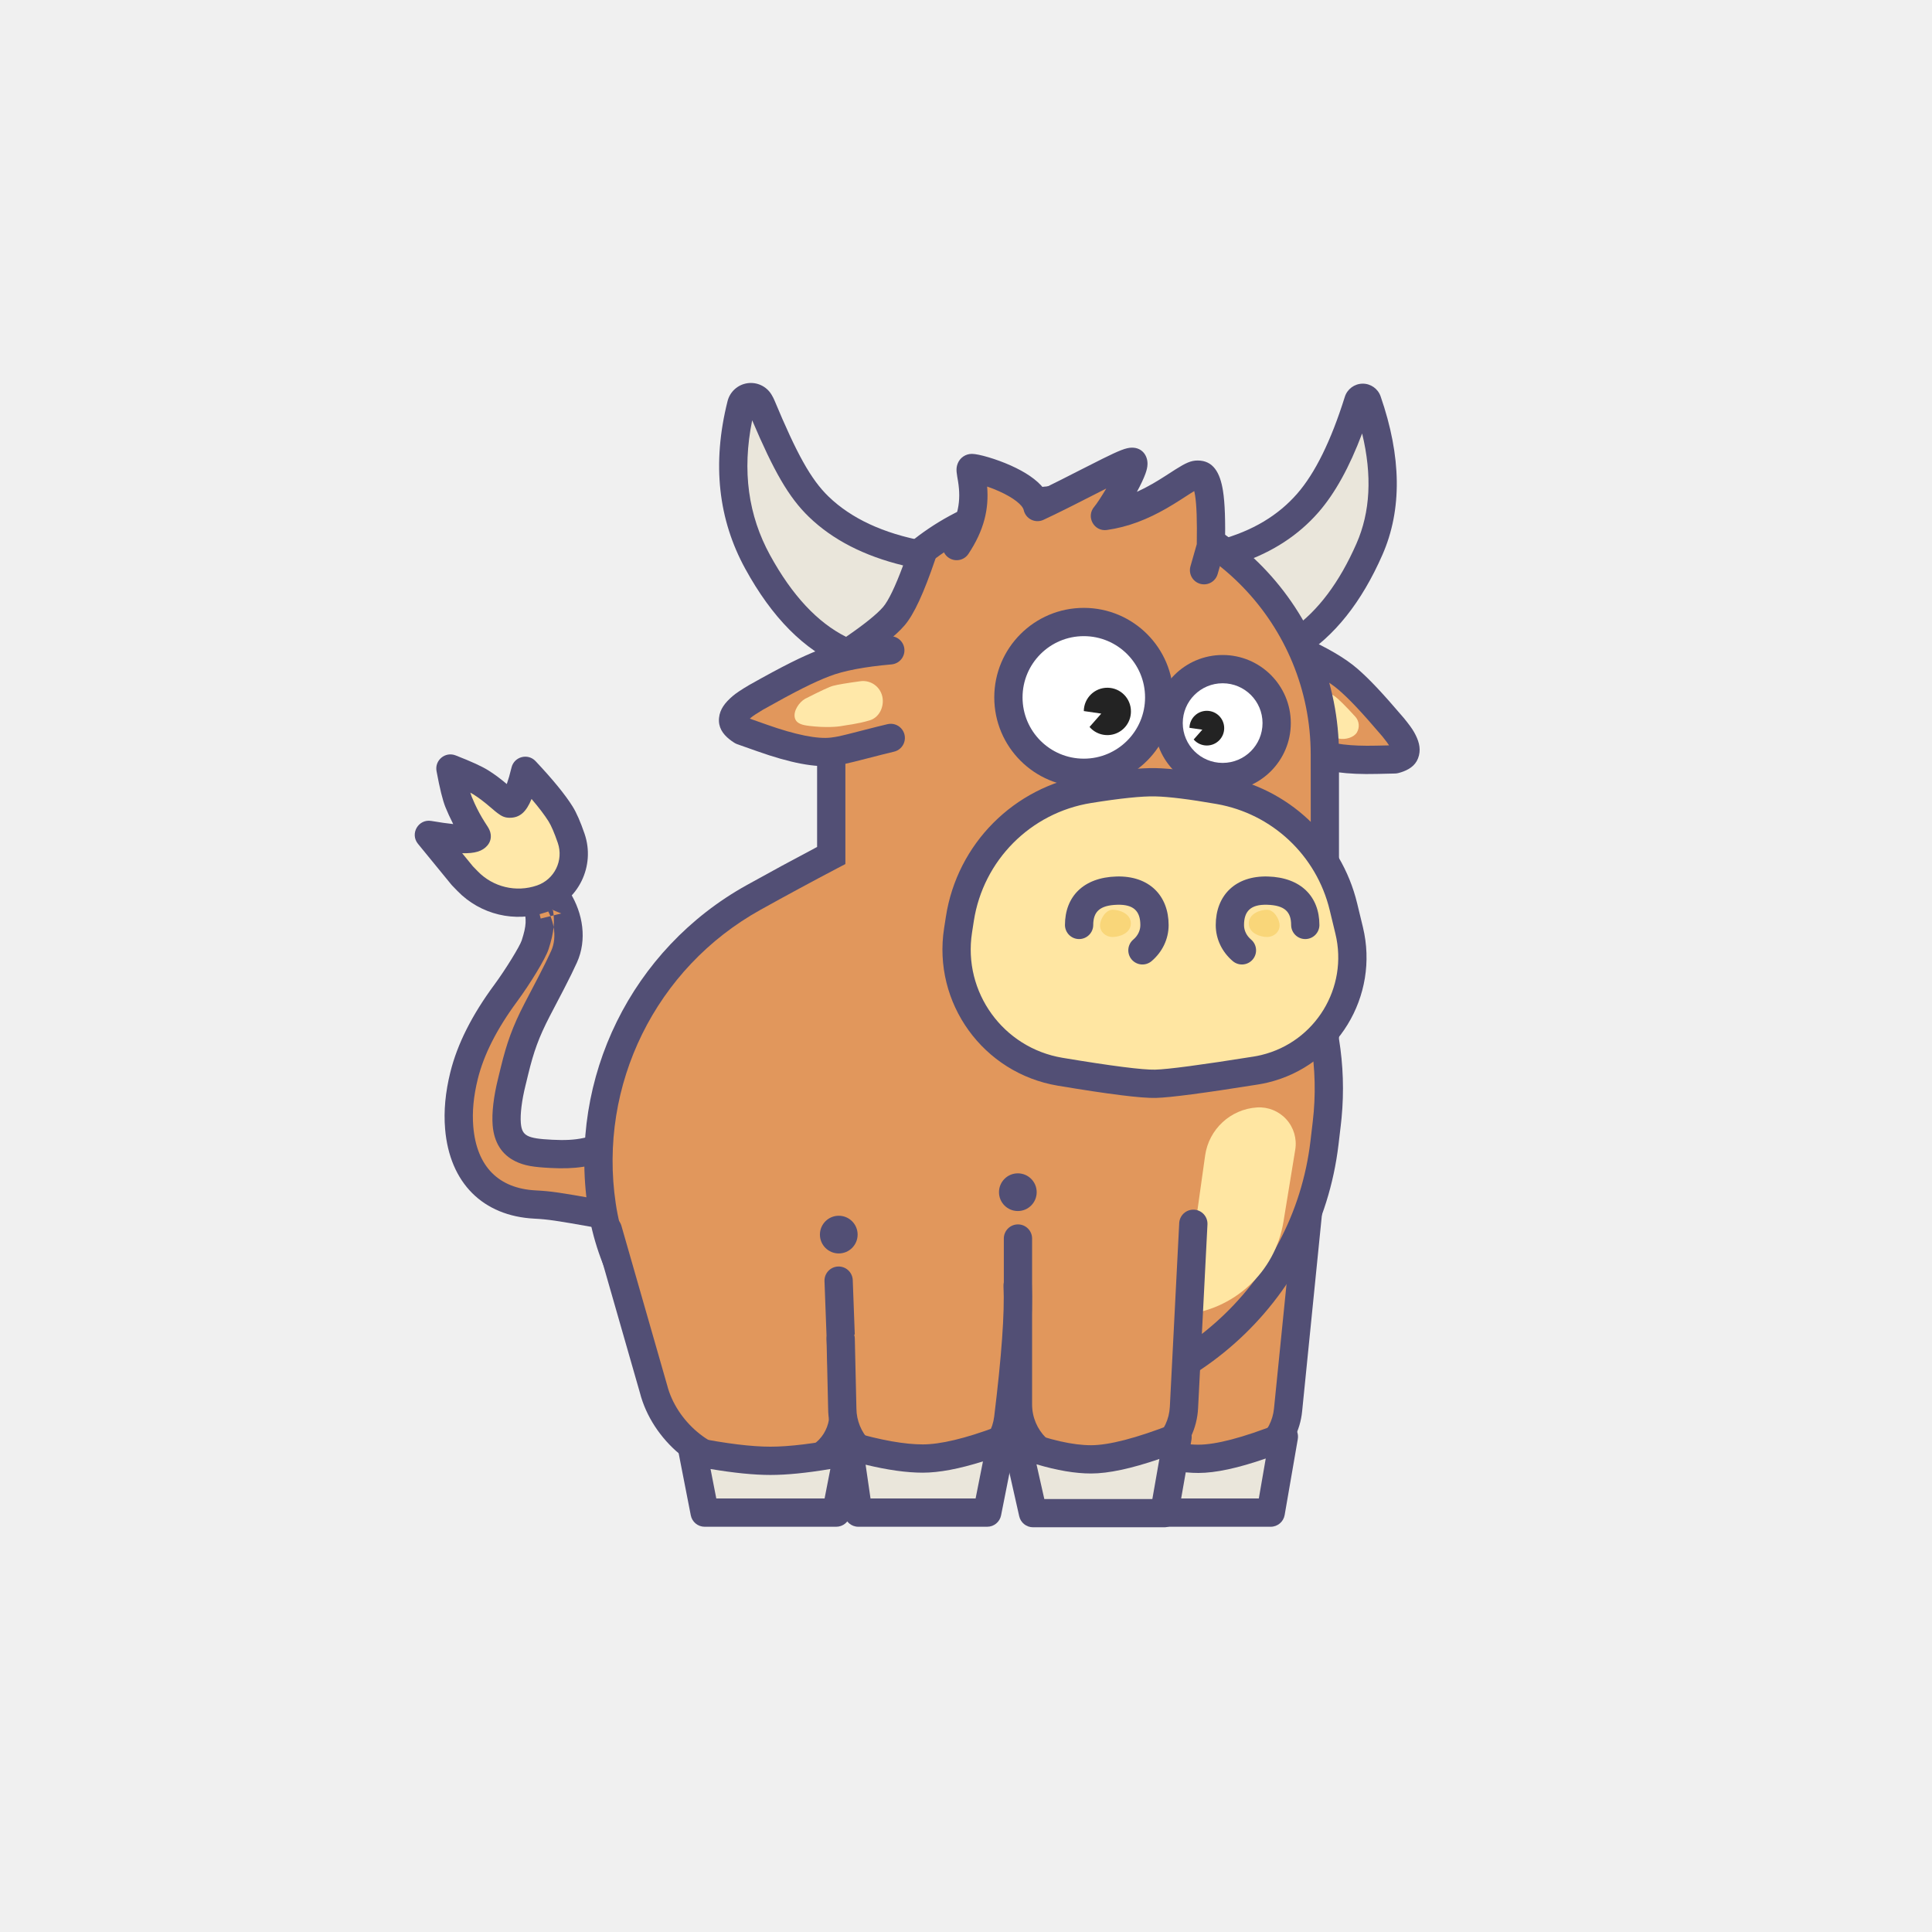
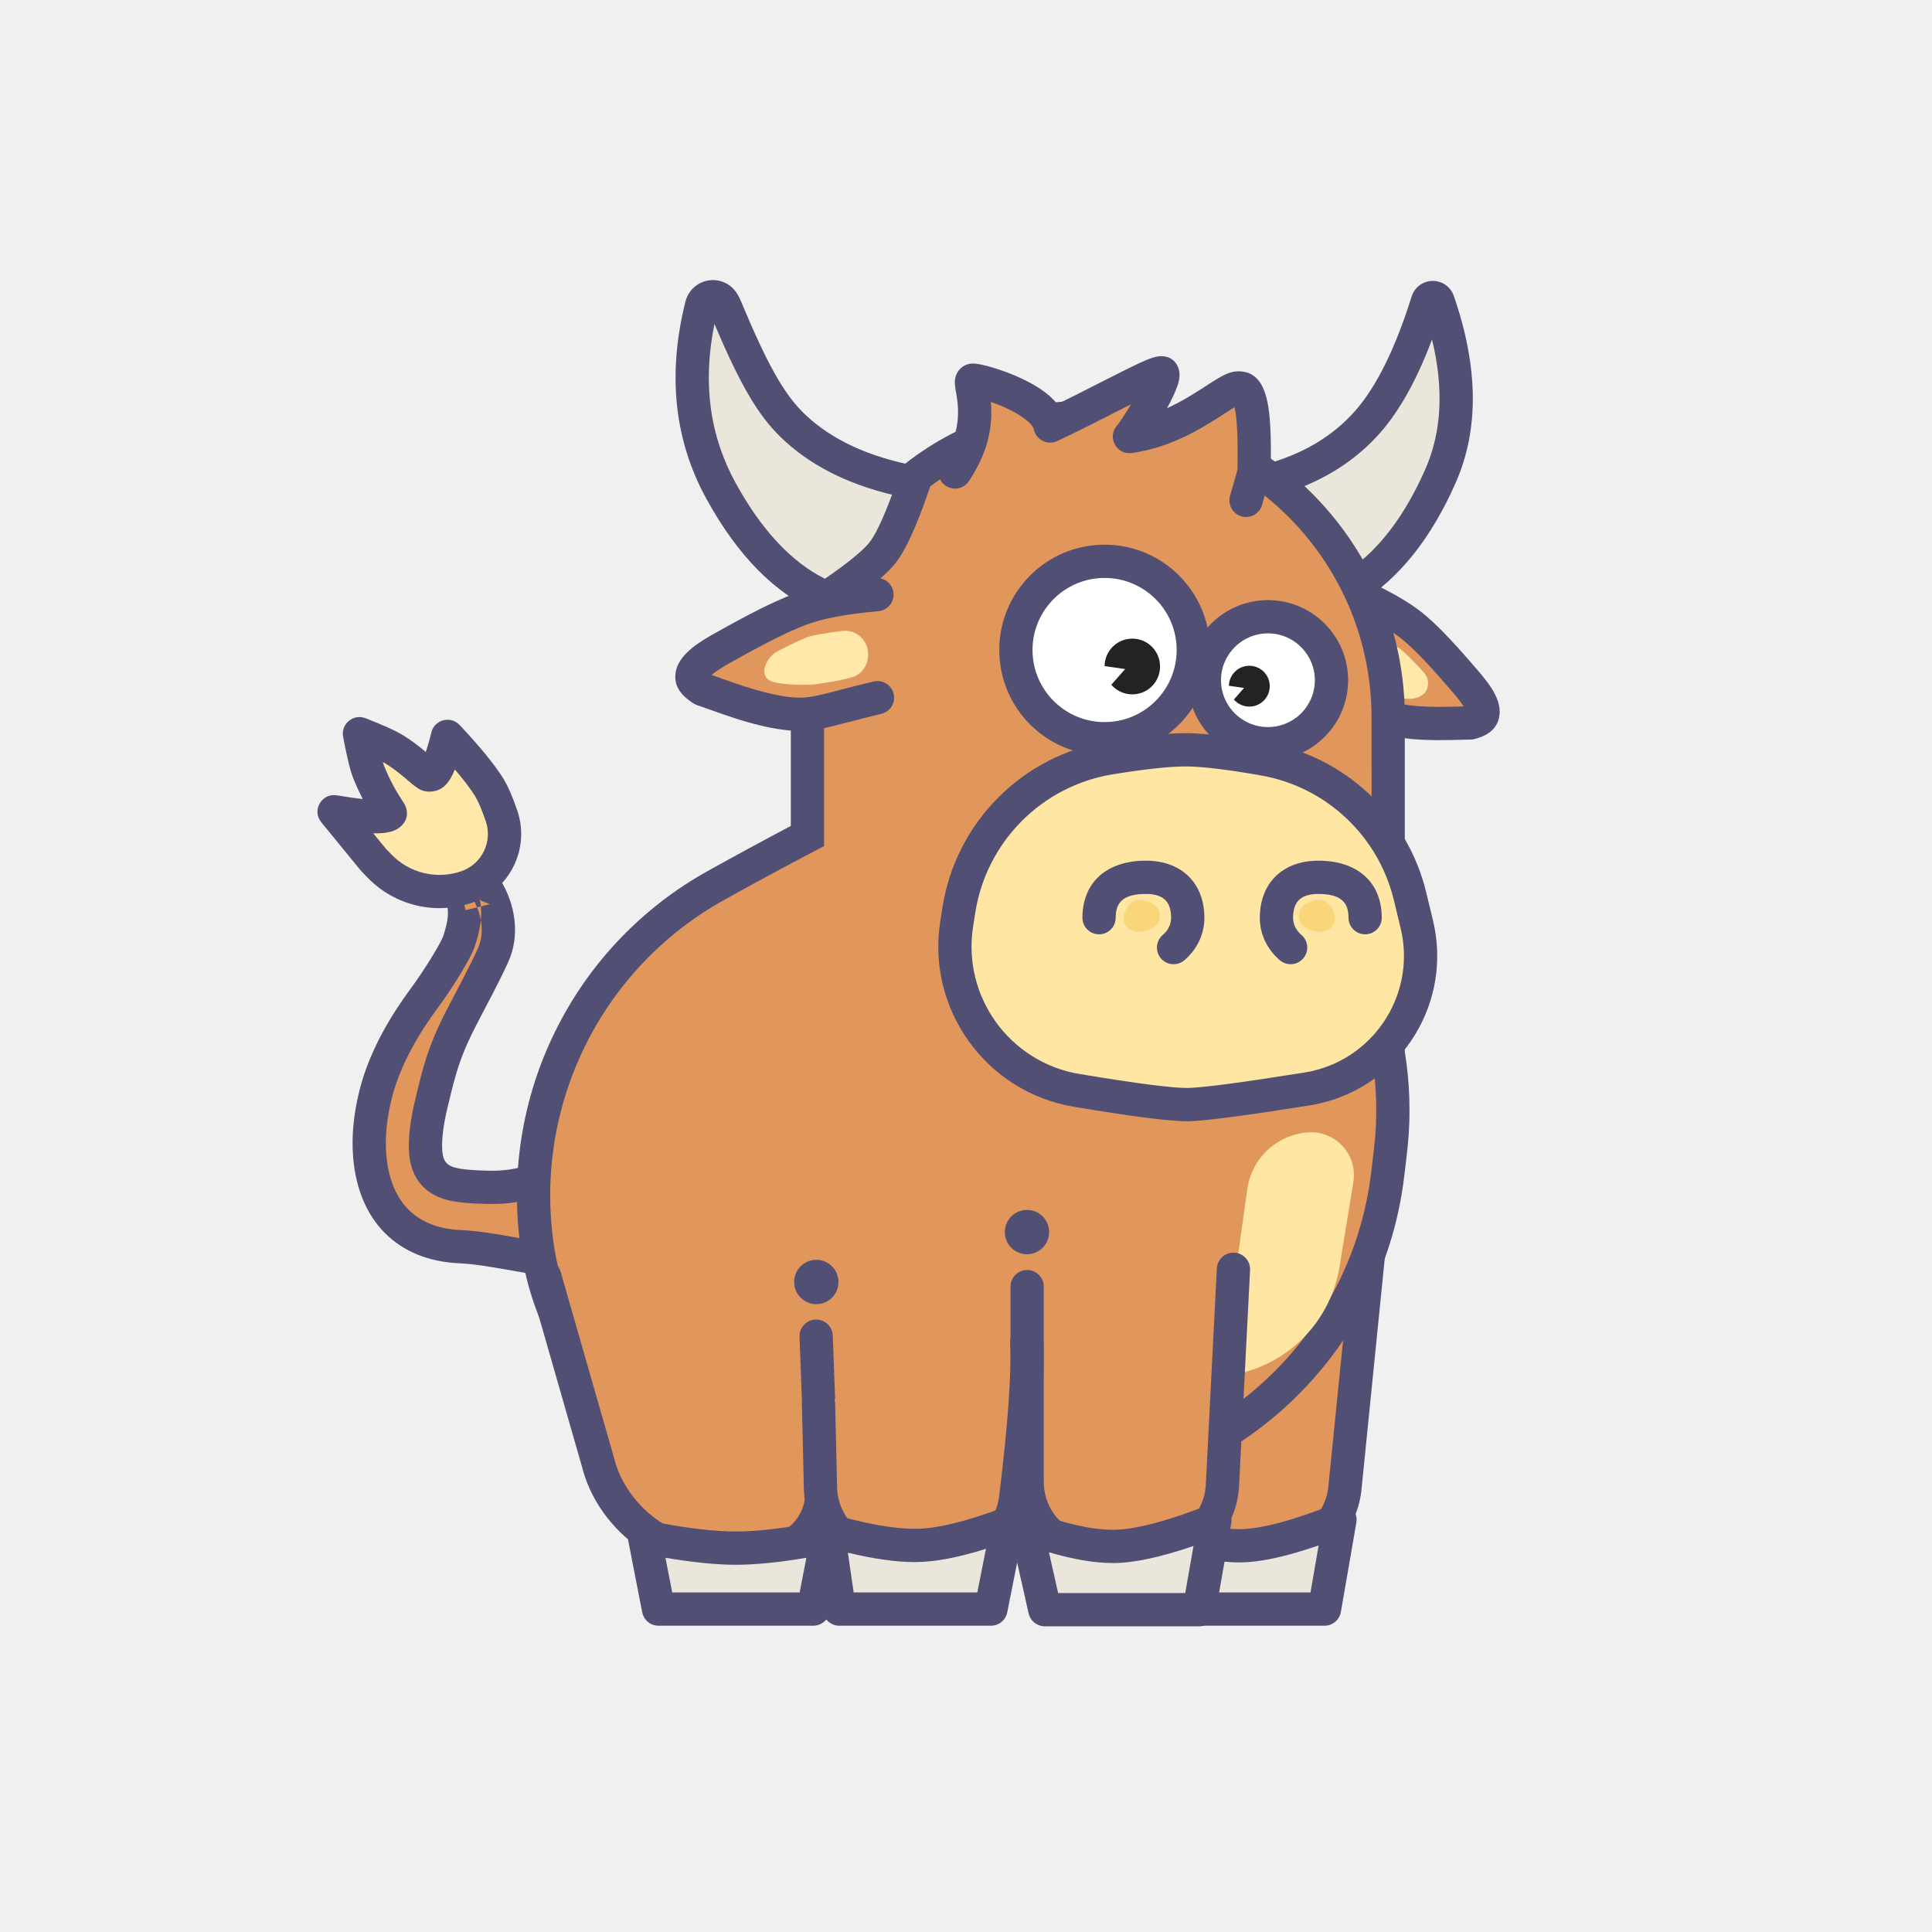
- <svg xmlns="http://www.w3.org/2000/svg" width="800px" height="800px" viewBox="0 0 1024 1024" class="icon" version="1.1">
+ <svg xmlns="http://www.w3.org/2000/svg" width="800px" height="800px" viewBox="76.8 76.8 870.4 870.4" class="icon" version="1.1">
  <path d="M674.818 383.853c10.04 6.324 15.535 11.069 22.528 14.561 6.998 3.494 18.529 4.635 32.236 4.296l9.676-0.217c1.653-0.46 4.938-1.364 5.547-3.889 0.5-2.055-0.692-4.838-1.838-6.881-0.767-1.364-2.273-3.429-4.521-6.199-13.052-15.293-18.919-21.104-23.882-25.425-5.714-4.965-14.471-10.105-26.262-15.405" fill="#E1975C" />
  <path d="M732.63 390.249c-11.284-13.22-17.376-19.616-22.988-24.494-5.07-4.411-13.237-9.201-24.416-14.229a7.493 7.493 0 1 1 6.149-13.667c12.403 5.577 21.744 11.062 28.103 16.589 6.259 5.445 12.825 12.338 24.661 26.214 2.622 3.217 4.336 5.57 5.36 7.393 2.38 4.241 3.599 8.13 2.587 12.308-1.086 4.506-4.203 6.993-8.277 8.539a25.725 25.725 0 0 1-2.555 0.809 7.518 7.518 0 0 1-1.828 0.27l-9.676 0.217c-15.8 0.39-27.765-1.099-35.75-5.083a64.777 64.777 0 0 1-4.009-2.188c-3.114-1.843-15.37-10.345-19.169-12.738a7.493 7.493 0 0 1 7.985-12.68c4.251 2.675 16.272 11.014 18.812 12.518 1.054 0.622 2.063 1.174 3.072 1.678 5.23 2.61 15.15 3.844 28.704 3.509l6.841-0.152c-0.599-0.964-1.826-2.622-3.606-4.815z" fill="#524F75" />
  <path d="M707.015 368.745c-1.853-1.236-5.702-3.317-11.551-6.236a9.091 9.091 0 0 0-11.761 3.292c-2.455 3.906-1.743 10.989 1.059 14.051 3.904 4.268 9.069 7.408 10.702 8.367 1.289 0.759 5.982 1.833 14.086 3.222 3.634 0.794 8.08-0.632 9.623-3.219a7.063 7.063 0 0 0-0.832-8.367c-5.43-5.994-9.206-9.693-11.326-11.109z" fill="#FFE8A9" />
  <path d="M719.914 212.69c-8.022 24.121-17.236 41.944-27.641 53.475-11.404 12.633-26.537 21.317-45.398 26.06 3.149 11.629 7.038 21.017 11.671 28.167 4.63 7.151 12.79 14.224 24.479 21.217 16.746-9.918 30.553-26.694 41.425-50.328 10.095-21.946 10.165-48.138 0.21-78.578a2.498 2.498 0 0 0-4.745-0.012z" fill="#EAE6DB" />
  <path d="M718.975 288.071c-9.064 20.64-20.375 35.655-33.877 45.208-8.776-5.47-14.913-10.889-18.43-16.122-3.312-4.92-6.304-11.194-8.951-18.819 16.746-5.702 30.508-14.666 41.157-26.881 8.694-9.978 16.359-23.877 23.082-41.714 5.38 22.283 4.331 41.672-2.982 58.328z m-31.399-26.459c-10.168 11.666-23.849 19.841-41.24 24.536a7.495 7.495 0 0 0-5.245 9.318c3.554 12.266 7.907 22.281 13.142 30.058 5.482 8.157 14.608 15.79 27.326 23.102a7.493 7.493 0 0 0 7.665-0.115c17.977-11.079 32.438-29.289 43.47-54.412 10.535-23.997 10.118-52.104-0.947-84.033a9.99 9.99 0 0 0-18.971 0.282c-7.313 23.347-15.777 40.45-25.2 51.262z" fill="#524F75" />
  <path d="M694.322 631.883l-11.626 115.46a32.468 32.468 0 0 1-32.306 29.214H626.888c-17.932 0-32.468-14.536-32.468-32.468v-105.914" fill="#E1975C" />
  <path d="M686.869 631.131l-11.629 115.46a24.973 24.973 0 0 1-24.848 22.473H626.888c-13.794 0-24.976-11.182-24.976-24.976v-105.914a7.493 7.493 0 0 0-14.985 0v105.914c0 22.071 17.893 39.961 39.961 39.961h23.502c20.52 0 37.703-15.542 39.761-35.955l11.624-115.46a7.493 7.493 0 0 0-14.905-1.504z" fill="#524F75" />
  <path d="M596.542 764.461c15.362 5.829 28.25 8.744 38.655 8.744 10.407 0 25.503-3.909 45.283-11.731L673.507 801.717h-68.683l-8.282-37.256z" fill="#EAE6DB" />
  <path d="M610.833 794.224h56.367l3.669-21.184c-14.713 5.09-26.547 7.658-35.675 7.658-8.269 0-17.735-1.621-28.445-4.838l4.084 18.365z m-11.634-36.769c14.583 5.535 26.619 8.257 35.995 8.257 9.256 0 23.552-3.701 42.528-11.204 5.44-2.15 11.134 2.483 10.138 8.244l-6.968 40.243a7.495 7.495 0 0 1-7.385 6.214h-68.683a7.493 7.493 0 0 1-7.313-5.867l-8.284-37.256c-1.296-5.819 4.398-10.745 9.973-8.632z" fill="#524F75" />
  <path d="M329.96 603.158c-16.689 8.502-25.845 9.016-37.741 8.414-11.778-0.597-22.458-1.646-23.637-15.707-0.519-6.216 0.784-14.776 2.627-22.203 2.852-11.499 4.655-21.379 13.562-38.59 1.251-2.42 6.244-11.938 7.448-14.269 2.837-5.487 4.94-9.74 6.748-13.742 4.83-10.682 1.494-22.521-3.282-30.183l-10.914 2.702c1.201 4.341 2.602 9.723-1.154 21.234-1.284 3.931-9.016 16.664-15.632 25.63-11.479 15.557-18.634 29.986-22.016 43.62-2.398 9.668-3.329 18.842-2.587 27.67 2.135 25.478 17.291 39.534 40.236 40.695 16.606 0.839 37.531 6.554 58.548 8.437l-12.206-43.71z" fill="#E1975C" />
  <path d="M326.559 596.482l8.155-4.156 17.588 62.971-10.802-0.967c-8.135-0.729-15.602-1.861-27.975-4.056-18.567-3.294-23.137-4.004-30.283-4.363-27.221-1.376-44.924-18.872-47.326-47.551-0.799-9.536 0.152-19.498 2.782-30.101 3.684-14.848 11.379-30.163 23.26-46.265 6.102-8.269 13.567-20.522 14.538-23.505 2.615-8.015 2.585-11.401 1.056-16.911l-2.058-7.425 23.674-5.859 2.877 4.618c6.976 11.197 9.184 25.213 3.749 37.234-1.818 4.019-3.931 8.319-6.921 14.101l-3.751 7.188c-2.31 4.421-3.187 6.094-3.696 7.081-5.927 11.454-8.539 18.907-11.446 30.802l-0.42 1.731-0.527 2.18-0.547 2.238c-1.881 7.585-2.832 15.015-2.433 19.771 0.572 6.828 3.347 8.182 16.549 8.851 13.185 0.667 20.415-0.709 33.957-7.608z m-35.818-93.344c-1.616 4.955-9.718 18.255-16.726 27.753-10.779 14.611-17.6 28.18-20.772 40.975-2.253 9.084-3.05 17.42-2.393 25.238 1.783 21.274 13.492 32.843 33.15 33.839 8.047 0.407 12.805 1.141 32.144 4.573 6.374 1.131 11.376 1.968 15.805 2.602l-6.821-24.421c-11.546 4.875-20.455 6.004-33.282 5.357-9.074-0.46-13.826-1.174-18.702-3.554-7.106-3.472-11.257-9.875-12.021-19.009-0.559-6.681 0.579-15.6 2.82-24.633 0.287-1.151 0.287-1.156 1.056-4.331l0.427-1.766c3.172-12.967 6.164-21.509 12.695-34.129 0.527-1.017 1.399-2.685 3.726-7.138a2075.628 2075.628 0 0 0 3.721-7.128c2.875-5.565 4.883-9.643 6.576-13.389 1.721-3.809 2.073-8.217 1.286-12.625-0.337 3.437-1.199 7.21-2.69 11.786z m2.345-20.772a48.505 48.505 0 0 0-1.094-4.788l-7.22 2.001 1.801 7.273 10.914-2.702-8.16-3.312c0.944 1.519 1.756 3.107 2.415 4.733 0.769 1.891 1.336 3.834 1.683 5.777a33.018 33.018 0 0 0-0.34-8.981z" fill="#524F75" />
  <path d="M227.365 443.824c15.173 2.053 23.607 2.016 25.303-0.112 0.412-0.517-4.683-5.642-10.163-17.805-1.389-3.082-3.045-8.951-4.965-17.61 7.962 2.782 13.424 5.04 16.389 6.776 8.831 5.17 13.774 10.752 15.59 10.715 2.732-0.057 5.3-5.947 7.702-17.668 9.169 9.106 15.667 16.494 19.496 22.163 1.838 2.722 3.859 6.963 6.064 12.72 4.983 13.015-1.519 27.608-14.528 32.608a37.591 37.591 0 0 1-39.561-8.007l-2.892-2.782c0.002-0.002-6.144-7.001-18.434-20.997z" fill="#FFE8A9" />
  <path d="M246.397 453.974l4.423 5.407-5.799 4.745 5.382-5.212 2.792 2.882a30.101 30.101 0 0 0 31.432 7.513 17.768 17.768 0 0 0 11.014-22.565c-1.833-5.337-3.499-9.174-4.883-11.384-2.028-3.242-5.038-7.215-9.021-11.891-2.79 6.833-6.196 10.043-11.749 9.968-2.58-0.035-4.181-0.884-6.331-2.5-0.864-0.649-1.136-0.879-3.474-2.87-3.621-3.087-6.097-5.005-9.313-7.043a25.7 25.7 0 0 0-1.603-0.922c0.265 0.884 0.517 1.613 0.752 2.185 0.502 1.226 1.017 2.413 1.541 3.557 1.716 3.746 3.379 6.743 5.255 9.716 0.307 0.485 1.489 2.31 1.738 2.717 0.372 0.604 0.639 1.084 0.889 1.658 0.285 0.652 0.5 1.316 0.619 2.148 0.285 1.991-0.092 4.126-1.748 6.059-2.62 3.065-6.676 4.253-13.359 4.074 0.437 0.527 0.914 1.111 1.444 1.758z m-6.161-17.196l-0.027-0.002 0.027 0.002z m-0.027-0.002a140.295 140.295 0 0 1-2.27-4.693 108.394 108.394 0 0 1-1.788-4.128c-1.531-3.744-3.072-10.043-4.778-19.244-1.071-5.772 4.613-10.477 10.085-8.347 8.284 3.222 14.011 5.827 17.435 7.997 3.514 2.225 6.246 4.291 9.716 7.198 0.799-2.25 1.648-5.185 2.513-8.766 1.399-5.789 8.669-7.71 12.745-3.369 9.154 9.745 15.665 17.693 19.601 23.987 2.1 3.362 4.178 8.142 6.349 14.466 5.869 17.091-3.217 35.705-20.3 41.597a45.091 45.091 0 0 1-47.082-11.252l-2.792-2.882a7.373 7.373 0 0 1-0.417-0.47l-17.69-21.626c-4.388-5.362 0.232-13.297 7.063-12.128 4.531 0.774 8.412 1.329 11.611 1.661z" fill="#524F75" />
  <path d="M702.197 551.259v-151.235c0-72.976-57.881-132.8-130.817-135.213A122.78 122.78 0 0 0 567.196 264.741c-69.932 0-126.621 56.69-126.621 126.624v62.062a1924.221 1924.221 0 0 0-41.127 22.233c-58.276 32.343-90.357 97.457-80.491 163.373 9.266 61.92 62.452 107.737 125.063 107.737h99.251c81.016 0 149.219-60.613 158.737-141.065l1.214-10.26a156.562 156.562 0 0 0-1.024-44.187z" fill="#E1975C" />
  <path d="M711.058 592.581c-0.117 1.249-0.252 2.498-0.4 3.744l-1.211 10.26C699.482 690.81 628.084 754.263 543.269 754.263h-99.251c-66.32 0-122.655-48.533-132.473-114.121-10.327-69.005 23.257-137.171 84.265-171.03a1962.269 1962.269 0 0 1 37.271-20.21v-57.536c0-74.07 60.044-134.117 134.114-134.117 1.479 0 2.957 0.025 4.433 0.072 76.975 2.548 138.06 65.683 138.06 142.703v150.62a164.06 164.06 0 0 1 1.369 41.937z m-16.354-192.557c0-68.935-54.674-125.447-123.572-127.725A121.574 121.574 0 0 0 567.196 272.234c-65.791 0-119.129 53.335-119.129 119.131v66.6l-4.019 2.103a1904.041 1904.041 0 0 0-40.965 22.146c-55.543 30.827-86.118 92.887-76.718 155.713 8.719 58.248 58.753 101.351 117.653 101.351h99.251c77.22 0 142.224-57.771 151.297-134.454l1.211-10.26a149.064 149.064 0 0 0-0.972-42.074l-0.102-152.466z" fill="#524F75" />
  <path d="M666.264 586.967a19.279 19.279 0 0 1 20.248 22.356l-6.254 38.238A58.982 58.982 0 0 1 626.888 696.82l11.853-84.348a29.694 29.694 0 0 1 27.523-25.505z" fill="#FFE6A2" />
  <path d="M507.005 289.502c16.029-24.094 4.798-41.442 8.132-41.442 3.334 0 31.926 7.837 34.766 20.667 20.605-9.601 46.055-23.967 50.104-23.967 4.044 0-10.257 23.967-14.351 28.722 26.1-3.756 42.801-21.909 49.135-21.909s7.415 13.542 7.013 37.93L638.177 302.205" fill="#E1975C" />
  <path d="M529.63 260.416c7.585 3.412 12.373 7.295 12.957 9.933a7.493 7.493 0 0 0 10.48 5.172 508.166 508.166 0 0 0 11.918-5.772c1.339-0.667 2.722-1.359 4.181-2.095 1.044-0.527 10.789-5.497 17.183-8.726-2.567 4.318-5.167 8.264-6.376 9.668-4.518 5.25-0.107 13.29 6.746 12.305 11.184-1.611 21.284-5.547 31.704-11.541a173.893 173.893 0 0 0 7.083-4.328c0.659-0.42 4.601-2.972 5.58-3.591 0.722-0.455 1.346-0.837 1.893-1.159 0.152 0.647 0.302 1.406 0.44 2.275 0.827 5.27 1.091 13.344 0.902 25.842l-3.352 11.751a7.493 7.493 0 1 0 14.411 4.111l3.624-12.703c0.177-0.629 0.272-1.279 0.285-1.931 0.23-13.886-0.047-22.885-1.069-29.399-1.558-9.908-5.285-16.149-13.434-16.149-3.596 0-6.411 1.356-11.691 4.683-1.074 0.674-5.073 3.264-5.664 3.641a159.165 159.165 0 0 1-6.484 3.964 96.688 96.688 0 0 1-8.362 4.316c2.026-3.739 3.577-6.998 4.503-9.566 0.687-1.908 1.086-3.532 1.114-5.185 0.08-4.386-2.742-8.667-8.202-8.667-3.172 0-6.846 1.553-15.535 5.834-4.016 1.981-20.755 10.515-22.053 11.172a917.082 917.082 0 0 1-9.238 4.588c-3.791-4.76-9.805-8.694-17.401-12.113-7.603-3.419-17.033-6.181-20.645-6.181a8.035 8.035 0 0 0-7.573 5.225c-0.584 1.543-0.659 2.857-0.532 4.403 0.06 0.724 0.16 1.421 0.342 2.485-0.085-0.505 0.317 1.821 0.417 2.435 1.643 10.213 0.34 19.171-7.023 30.238a7.493 7.493 0 0 0 12.475 8.302c8.464-12.723 10.947-24.024 9.975-35.778 2.17 0.749 4.351 1.608 6.421 2.54z" fill="#524F75" />
  <path d="M444.483 678.635l2.6 69.61c0.567 15.16-11.266 27.913-26.432 28.477a27.898 27.898 0 0 1-1.024 0.02h-24.578c-22.058 0-43.183-19.161-48.697-40.658L322.185 651.863" fill="#E1975C" />
  <path d="M436.996 678.912l2.6 69.61a19.98 19.98 0 0 1-19.966 20.727h-24.578c-17.858 0-36.564-16.027-41.44-35.028l-24.219-84.423a7.493 7.493 0 1 0-14.403 4.131l24.164 84.22C345.6 763.302 370.029 784.234 395.047 784.234h24.578c0.435 0 0.869-0.007 1.304-0.025 19.299-0.719 34.356-16.948 33.637-36.247l-2.597-69.61a7.493 7.493 0 0 0-14.973 0.559z" fill="#524F75" />
  <path d="M632.495 648.634l-4.973 97.395c-0.882 17.266-15.138 30.812-32.423 30.812h-23.09c-17.932 0-32.468-14.533-32.468-32.466v-88.014" fill="#E1975C" />
  <path d="M625.012 648.252l-4.973 97.397a24.973 24.973 0 0 1-24.941 23.699h-23.09c-13.792 0-24.976-11.182-24.976-24.973v-88.014a7.493 7.493 0 0 0-14.985 0v88.014c0 22.068 17.89 39.958 39.961 39.958h23.09c21.279 0 38.825-16.674 39.909-37.925l4.973-97.395a7.49 7.49 0 0 0-7.101-7.862 7.49 7.49 0 0 0-7.867 7.101z" fill="#524F75" />
  <path d="M444.566 654.361m-9.99 0a9.99 9.99 0 1 0 19.98 0 9.99 9.99 0 1 0-19.98 0Z" fill="#524F75" />
  <path d="M539.473 631.883m-9.99 0a9.99 9.99 0 1 0 19.98 0 9.99 9.99 0 1 0-19.98 0Z" fill="#524F75" />
  <path d="M539.124 764.748c15.557 5.829 28.605 8.741 39.144 8.741 10.537 0 25.822-3.909 45.853-11.729l-7.058 40.236H547.513L539.124 764.748z" fill="#EAE6DB" />
  <path d="M553.507 794.504h57.264l3.721-21.222c-14.955 5.118-26.971 7.7-36.225 7.7-8.394 0-18.015-1.633-28.904-4.873l4.143 18.395z m-11.756-36.772c14.786 5.54 26.999 8.267 36.517 8.267 9.401 0 23.892-3.704 43.13-11.214 5.442-2.125 11.114 2.52 10.105 8.274l-7.058 40.233a7.493 7.493 0 0 1-7.38 6.196H547.513a7.493 7.493 0 0 1-7.308-5.847l-8.389-37.249c-1.309-5.809 4.361-10.75 9.935-8.662z" fill="#524F75" />
  <path d="M539.371 681.527c0.649 14.361-1.014 37.756-4.99 70.186-2.093 17.063-17.121 29.536-34.277 28.452l-23.262-1.471c-17.016-1.076-30.298-15.128-30.418-32.179l-0.852-36.984" fill="#E1975C" />
  <path d="M531.888 681.864c0.624 13.841-1.014 36.891-4.943 68.938a24.971 24.971 0 0 1-26.367 21.886l-23.262-1.471a24.976 24.976 0 0 1-23.4-24.751l-0.854-37.106a7.493 7.493 0 0 0-14.98 0.34l0.849 36.989c0.145 20.862 16.494 38.155 37.436 39.481l23.262 1.471c21.117 1.336 39.614-14.016 42.189-35.018 4.024-32.813 5.712-56.552 5.038-71.435a7.493 7.493 0 1 0-14.968 0.677z" fill="#524F75" />
  <path d="M449.733 766.147c15.877 4.61 28.994 6.913 39.347 6.913s24.286-3.282 41.802-9.848L523.244 801.717h-68.326l-5.185-35.57z" fill="#EAE6DB" />
  <path d="M461.397 794.224h55.693l3.901-19.661c-12.625 3.981-23.23 5.987-31.909 5.987-8.544 0-18.627-1.419-30.293-4.233l2.607 17.908z m-9.576-35.273c15.255 4.426 27.71 6.614 37.259 6.614 9.293 0 22.423-3.092 39.174-9.371 5.497-2.063 11.122 2.715 9.98 8.474l-7.645 38.507a7.485 7.485 0 0 1-7.345 6.034h-68.326a7.493 7.493 0 0 1-7.415-6.411l-5.182-35.573c-0.787-5.392 4.266-9.793 9.501-8.274z" fill="#524F75" />
  <path d="M367.141 769.249c16.906 3.344 30.643 5.018 41.21 5.018s24.304-1.673 41.21-5.018l-6.341 32.468h-69.737L367.141 769.249z" fill="#EAE6DB" />
  <path d="M379.652 794.224h57.396l3.05-15.622c-12.485 2.1-23.052 3.157-31.749 3.157s-19.264-1.056-31.749-3.157l3.052 15.622z m-11.057-32.326c16.466 3.259 29.748 4.875 39.756 4.875s23.29-1.616 39.756-4.875c5.225-1.031 9.828 3.562 8.806 8.789l-6.341 32.468a7.493 7.493 0 0 1-7.353 6.057h-69.737a7.493 7.493 0 0 1-7.353-6.057l-6.341-32.468c-1.022-5.23 3.582-9.82 8.806-8.789z" fill="#524F75" />
  <path d="M400.237 214.233c0.492 0.732 0.874 1.376 1.141 1.931 11.469 23.854 20.907 41.257 33.228 51.942 13.759 11.936 32.371 19.483 55.835 22.64-4.813 17.013-9.171 28.053-13.07 33.12s-11.769 12.008-23.607 20.825c-18.717-6.798-35.393-22.043-50.031-45.733-13.599-22.011-19.628-49.145-13.03-82.797a5.267 5.267 0 0 1 9.533-1.928z" fill="#EAE6DB" />
  <path d="M408.129 294.22c11.704 21.367 25.163 35.723 40.303 43.318 9.828-6.731 16.436-12.093 19.668-15.867 2.747-3.207 6.369-10.637 10.567-21.984-20.64-5.028-37.301-13.559-49.866-25.667-10.799-10.407-18.659-24.304-30.131-51.26-5.472 26.959-1.986 50.563 9.458 71.46z m0.794-85.052c0.627 1.044 1.136 2.021 1.529 2.96 11.831 28.315 19.284 41.984 28.749 51.103 11.983 11.549 28.847 19.439 50.76 23.567a7.493 7.493 0 0 1 5.707 9.778c-5.997 17.615-11.214 29.042-16.189 34.851-4.723 5.512-13.384 12.38-26.197 20.922-2.098 1.399-4.758 1.648-7.078 0.664-20.048-8.494-37.091-25.792-51.217-51.59-14.189-25.907-17.735-55.491-9.373-88.788a12.758 12.758 0 0 1 23.31-3.467z" fill="#524F75" />
  <path d="M472.039 391.138c-13.587 3.042-21.514 6.069-30.63 7.218-9.114 1.149-22.376-1.853-37.493-7.218l-10.675-3.766c-1.666-1.091-4.97-3.247-4.683-6.151 0.235-2.365 2.625-4.878 4.683-6.626 1.371-1.166 3.839-2.807 7.403-4.925 20.368-11.459 29.119-15.48 36.292-18.25 8.257-3.184 19.958-5.437 35.103-6.756" fill="#E1975C" />
  <path d="M398.096 380.301c0.969-0.824 3.149-2.273 6.376-4.191 17.693-9.95 26.976-14.541 35.163-17.7 7.493-2.89 18.549-5.02 33.055-6.281a7.495 7.495 0 0 0-1.299-14.93c-15.787 1.374-28.13 3.749-37.149 7.23-8.966 3.459-18.849 8.344-37.271 18.709-4.056 2.405-6.811 4.238-8.584 5.747-4.106 3.492-6.831 7.013-7.285 11.596-0.487 4.925 1.873 8.482 5.597 11.434 0.787 0.624 1.386 1.039 2.438 1.726 0.505 0.33 1.044 0.597 1.611 0.797l10.675 3.766c17.196 6.104 30.855 8.854 40.923 7.585a76.32 76.32 0 0 0 5.18-0.839c4.098-0.802 20.955-5.337 26.149-6.501a7.493 7.493 0 1 0-3.274-14.623c-5.697 1.276-22.286 5.739-25.755 6.419-1.446 0.282-2.817 0.507-4.173 0.677-7.153 0.902-18.877-1.459-34.049-6.846l-9.004-3.177c0.212-0.195 0.437-0.395 0.677-0.597z" fill="#524F75" />
  <path d="M441.496 363.513c2.43-0.652 7.273-1.469 14.531-2.453a10.462 10.462 0 0 1 11.601 8.027c1.199 5.227-1.481 11.154-6.616 12.7-6.614 1.991-12.588 2.535-14.681 2.97-2.483 0.514-9.041 0.994-17.301 0-3.404-0.41-7.096-1.061-7.8-4.481-0.727-3.539 2.345-8.13 5.497-9.895 7.987-4.081 12.91-6.371 14.768-6.868z" fill="#FFE8A9" />
  <path d="M619.395 383.251a28.632 28.597 0 1 0 57.264 0 28.632 28.597 0 1 0-57.264 0Z" fill="#FFFFFF" />
  <path d="M648.027 419.34C628.079 419.34 611.902 403.184 611.902 383.251 611.902 363.318 628.079 347.161 648.027 347.161s36.125 16.157 36.125 36.09c0 19.933-16.177 36.09-36.125 36.09z m0-14.985c11.676 0 21.139-9.451 21.139-21.104 0-11.654-9.463-21.104-21.139-21.104S626.888 371.597 626.888 383.251c0 11.654 9.463 21.104 21.139 21.104z" fill="#524F75" />
  <path d="M632.677 391.947a9.189 9.189 0 0 0 6.966 3.184 9.201 9.201 0 0 0 9.206-9.194c0-5.075-4.121-9.191-9.206-9.191a9.199 9.199 0 0 0-9.204 9.006l6.823 0.989-4.586 5.205z" fill="#232323" />
  <path d="M574.439 369.639m-39.961 0a39.961 39.961 0 1 0 79.922 0 39.961 39.961 0 1 0-79.922 0Z" fill="#FFFFFF" />
  <path d="M574.439 417.093C548.23 417.093 526.985 395.846 526.985 369.639S548.23 322.185 574.439 322.185s47.454 21.247 47.454 47.454-21.244 47.454-47.454 47.454z m0-14.985c17.932 0 32.468-14.536 32.468-32.468S592.372 337.171 574.439 337.171 541.971 351.707 541.971 369.639s14.536 32.468 32.468 32.468z" fill="#524F75" />
  <path d="M577.474 385.294A12.488 12.488 0 0 0 599.415 377.132a12.488 12.488 0 1 0-24.976-0.255l9.258 1.346-6.224 7.071z" fill="#232323" />
  <path d="M577.104 418.214c15.974-2.57 27.758-3.771 35.345-3.601 7.633 0.17 18.867 1.553 33.7 4.151a82.42 82.42 0 0 1 65.896 61.812l3.042 12.585c7.882 32.598-12.151 65.414-44.749 73.296a61.54 61.54 0 0 1-4.708 0.942c-28.225 4.503-45.95 6.846-53.181 7.033-7.116 0.18-23.967-1.946-50.553-6.386-35.503-5.929-59.629-39.317-54.11-74.887l0.964-6.211a82.425 82.425 0 0 1 68.353-68.733z" fill="#FFE6A2" />
  <path d="M578.295 425.612a74.927 74.927 0 0 0-62.139 62.486l-0.964 6.209c-4.89 31.514 16.486 61.093 47.938 66.348 26.065 4.351 42.683 6.449 49.127 6.284 6.763-0.172 24.341-2.498 52.192-6.938a53.815 53.815 0 0 0 4.126-0.827c28.575-6.913 46.14-35.678 39.227-64.252l-3.042-12.585a74.927 74.927 0 0 0-59.904-56.193c-14.493-2.538-25.395-3.881-32.576-4.041-7.026-0.157-18.422 1.004-33.984 3.509z m-2.38-14.796c16.389-2.637 28.557-3.876 36.702-3.696 8.087 0.18 19.651 1.606 34.823 4.261a89.91 89.91 0 0 1 71.885 67.432l3.045 12.585c8.856 36.619-13.652 73.483-50.271 82.34-1.748 0.422-3.512 0.777-5.287 1.059-28.597 4.561-46.47 6.923-54.167 7.123-7.782 0.2-24.868-1.956-51.979-6.484-39.551-6.606-66.428-43.8-60.279-83.426l0.964-6.211c5.974-38.512 36.085-68.79 74.565-74.982z" fill="#524F75" />
  <path d="M610.366 509.415c5.682-4.825 9.029-11.694 9.029-19.099 0-15.542-10.215-26.269-27.695-25.752-17.368 0.514-27.251 10.567-27.251 25.752a7.493 7.493 0 0 0 14.985 0c0-7.038 3.399-10.497 12.71-10.772 8.759-0.26 12.266 3.424 12.266 10.772 0 2.89-1.334 5.63-3.741 7.673a7.493 7.493 0 1 0 9.698 11.426z" fill="#524F75" />
  <path d="M589.702 496.628c3.679 0 9.718-2.053 9.671-7.22-0.047-5.17-5.992-7.223-9.671-7.223s-6.661 4.995-6.661 8.357 2.985 6.087 6.661 6.087z" fill="#F9D679" />
  <path d="M653.399 509.415c-5.682-4.825-9.029-11.694-9.029-19.099 0-15.542 10.215-26.269 27.695-25.752 17.368 0.514 27.251 10.567 27.251 25.752a7.493 7.493 0 0 1-14.985 0c0-7.038-3.399-10.497-12.71-10.772-8.759-0.26-12.266 3.424-12.266 10.772 0 2.89 1.334 5.63 3.741 7.673a7.493 7.493 0 1 1-9.698 11.426z" fill="#524F75" />
  <path d="M671.567 496.628c-3.679 0-9.718-2.053-9.671-7.22 0.047-5.17 5.992-7.223 9.671-7.223s6.661 4.995 6.661 8.357-2.985 6.087-6.661 6.087z" fill="#F9D679" />
</svg>
